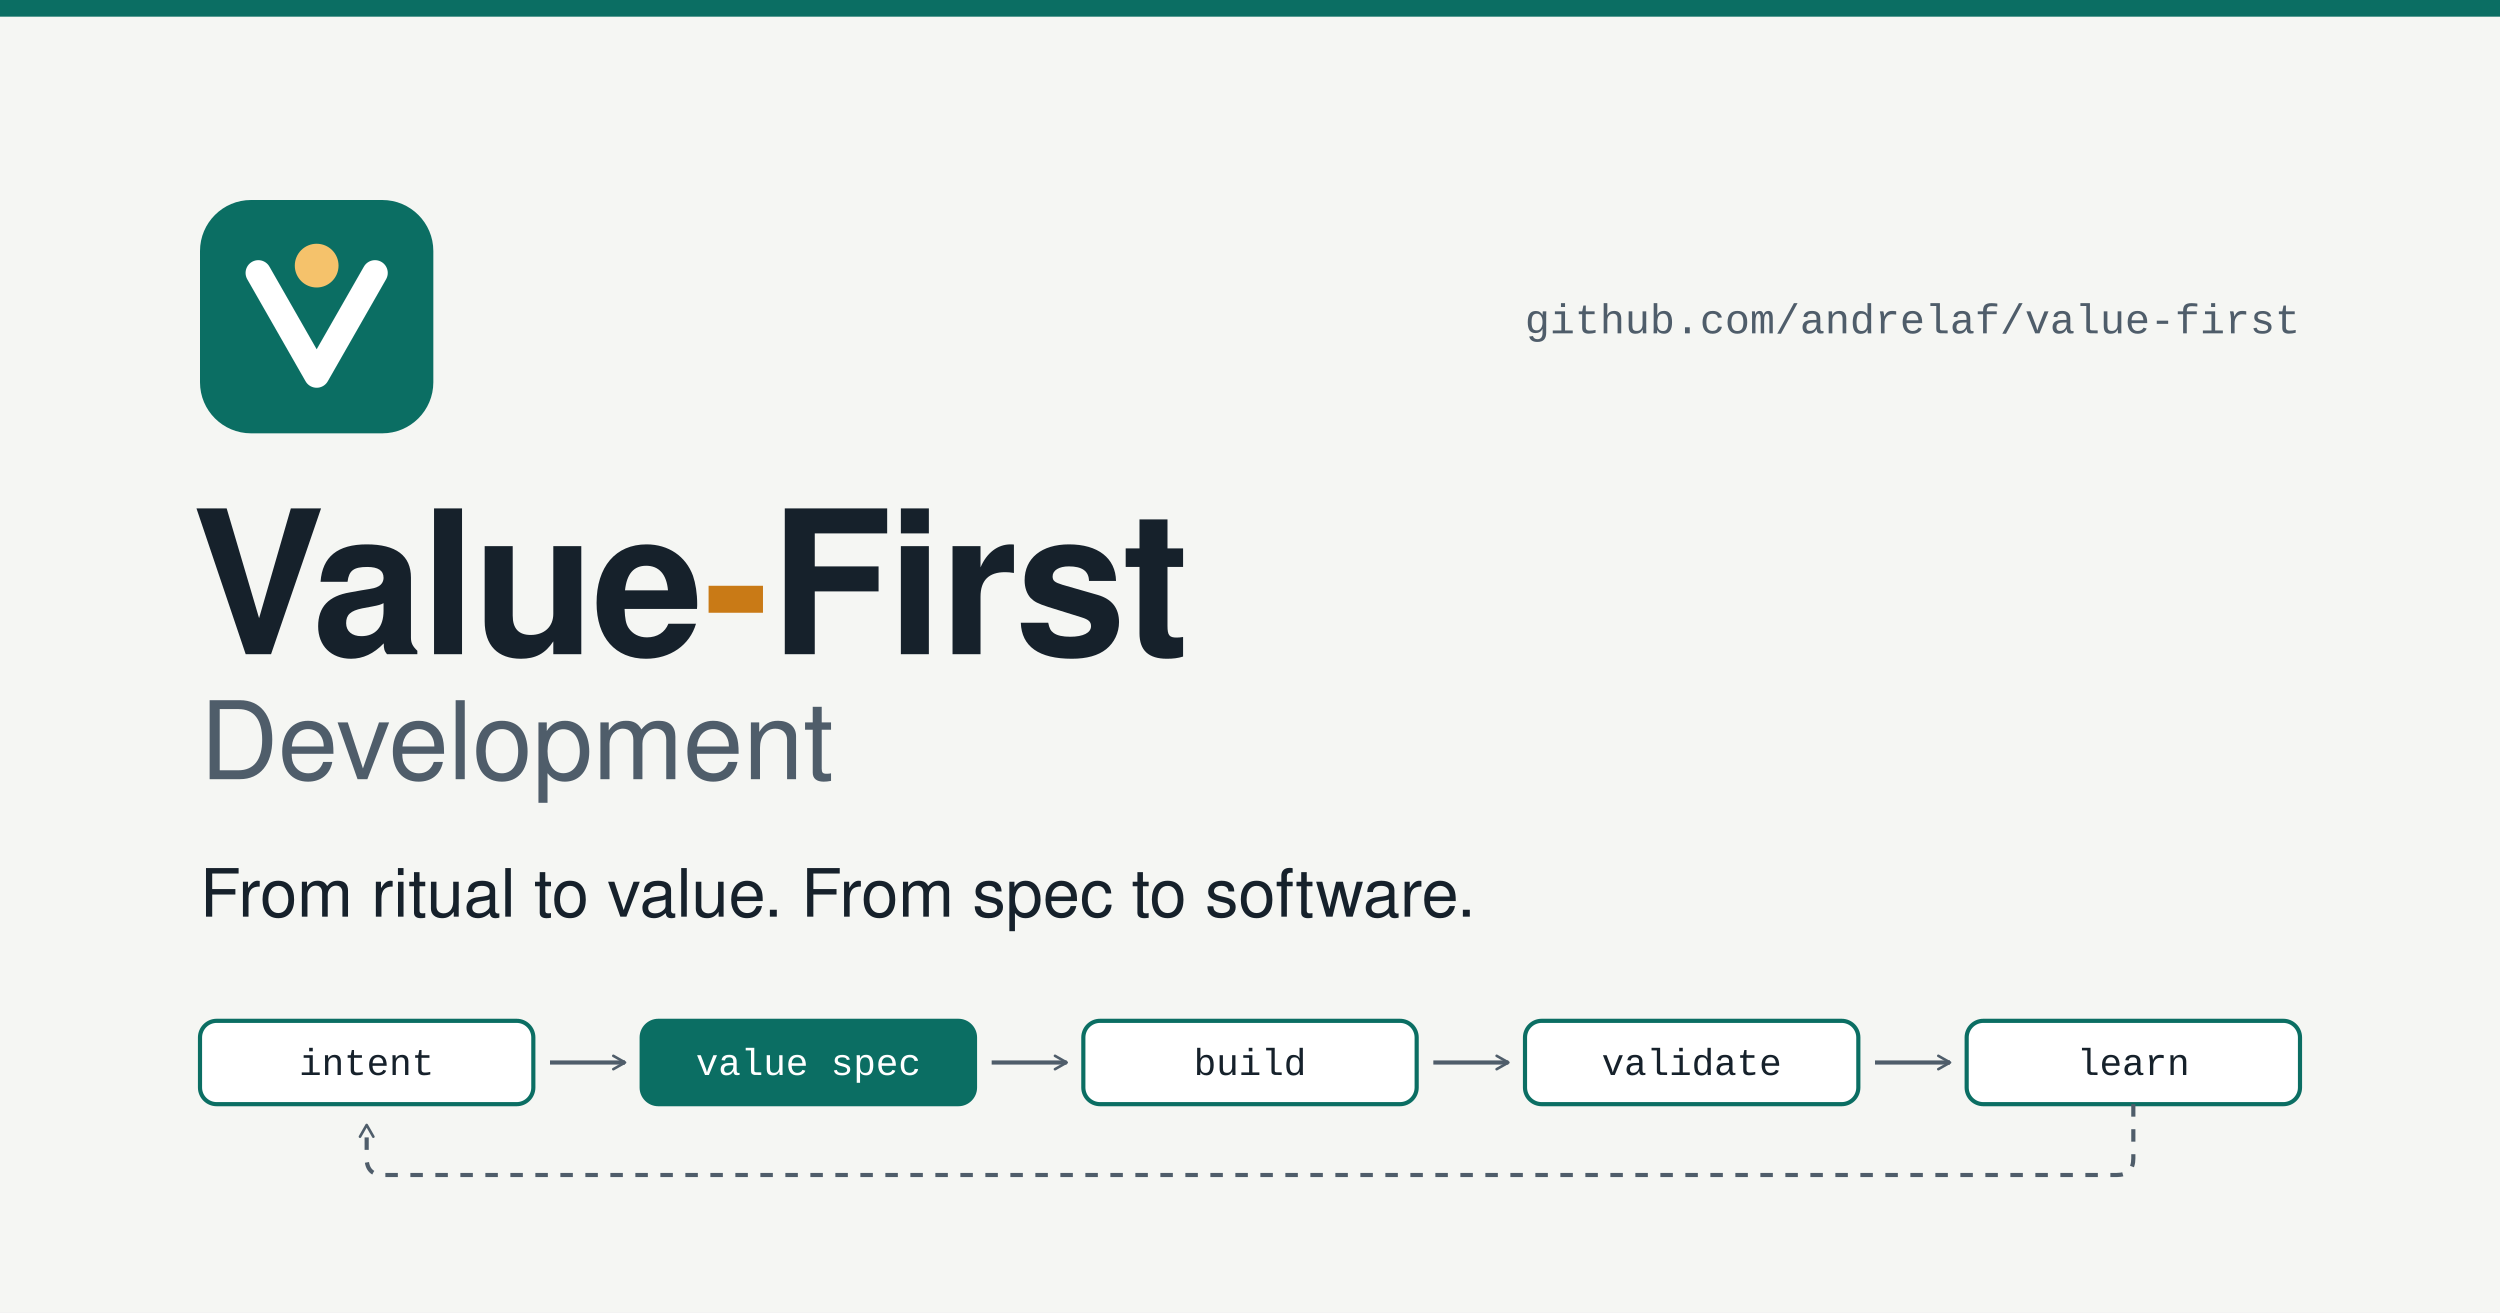
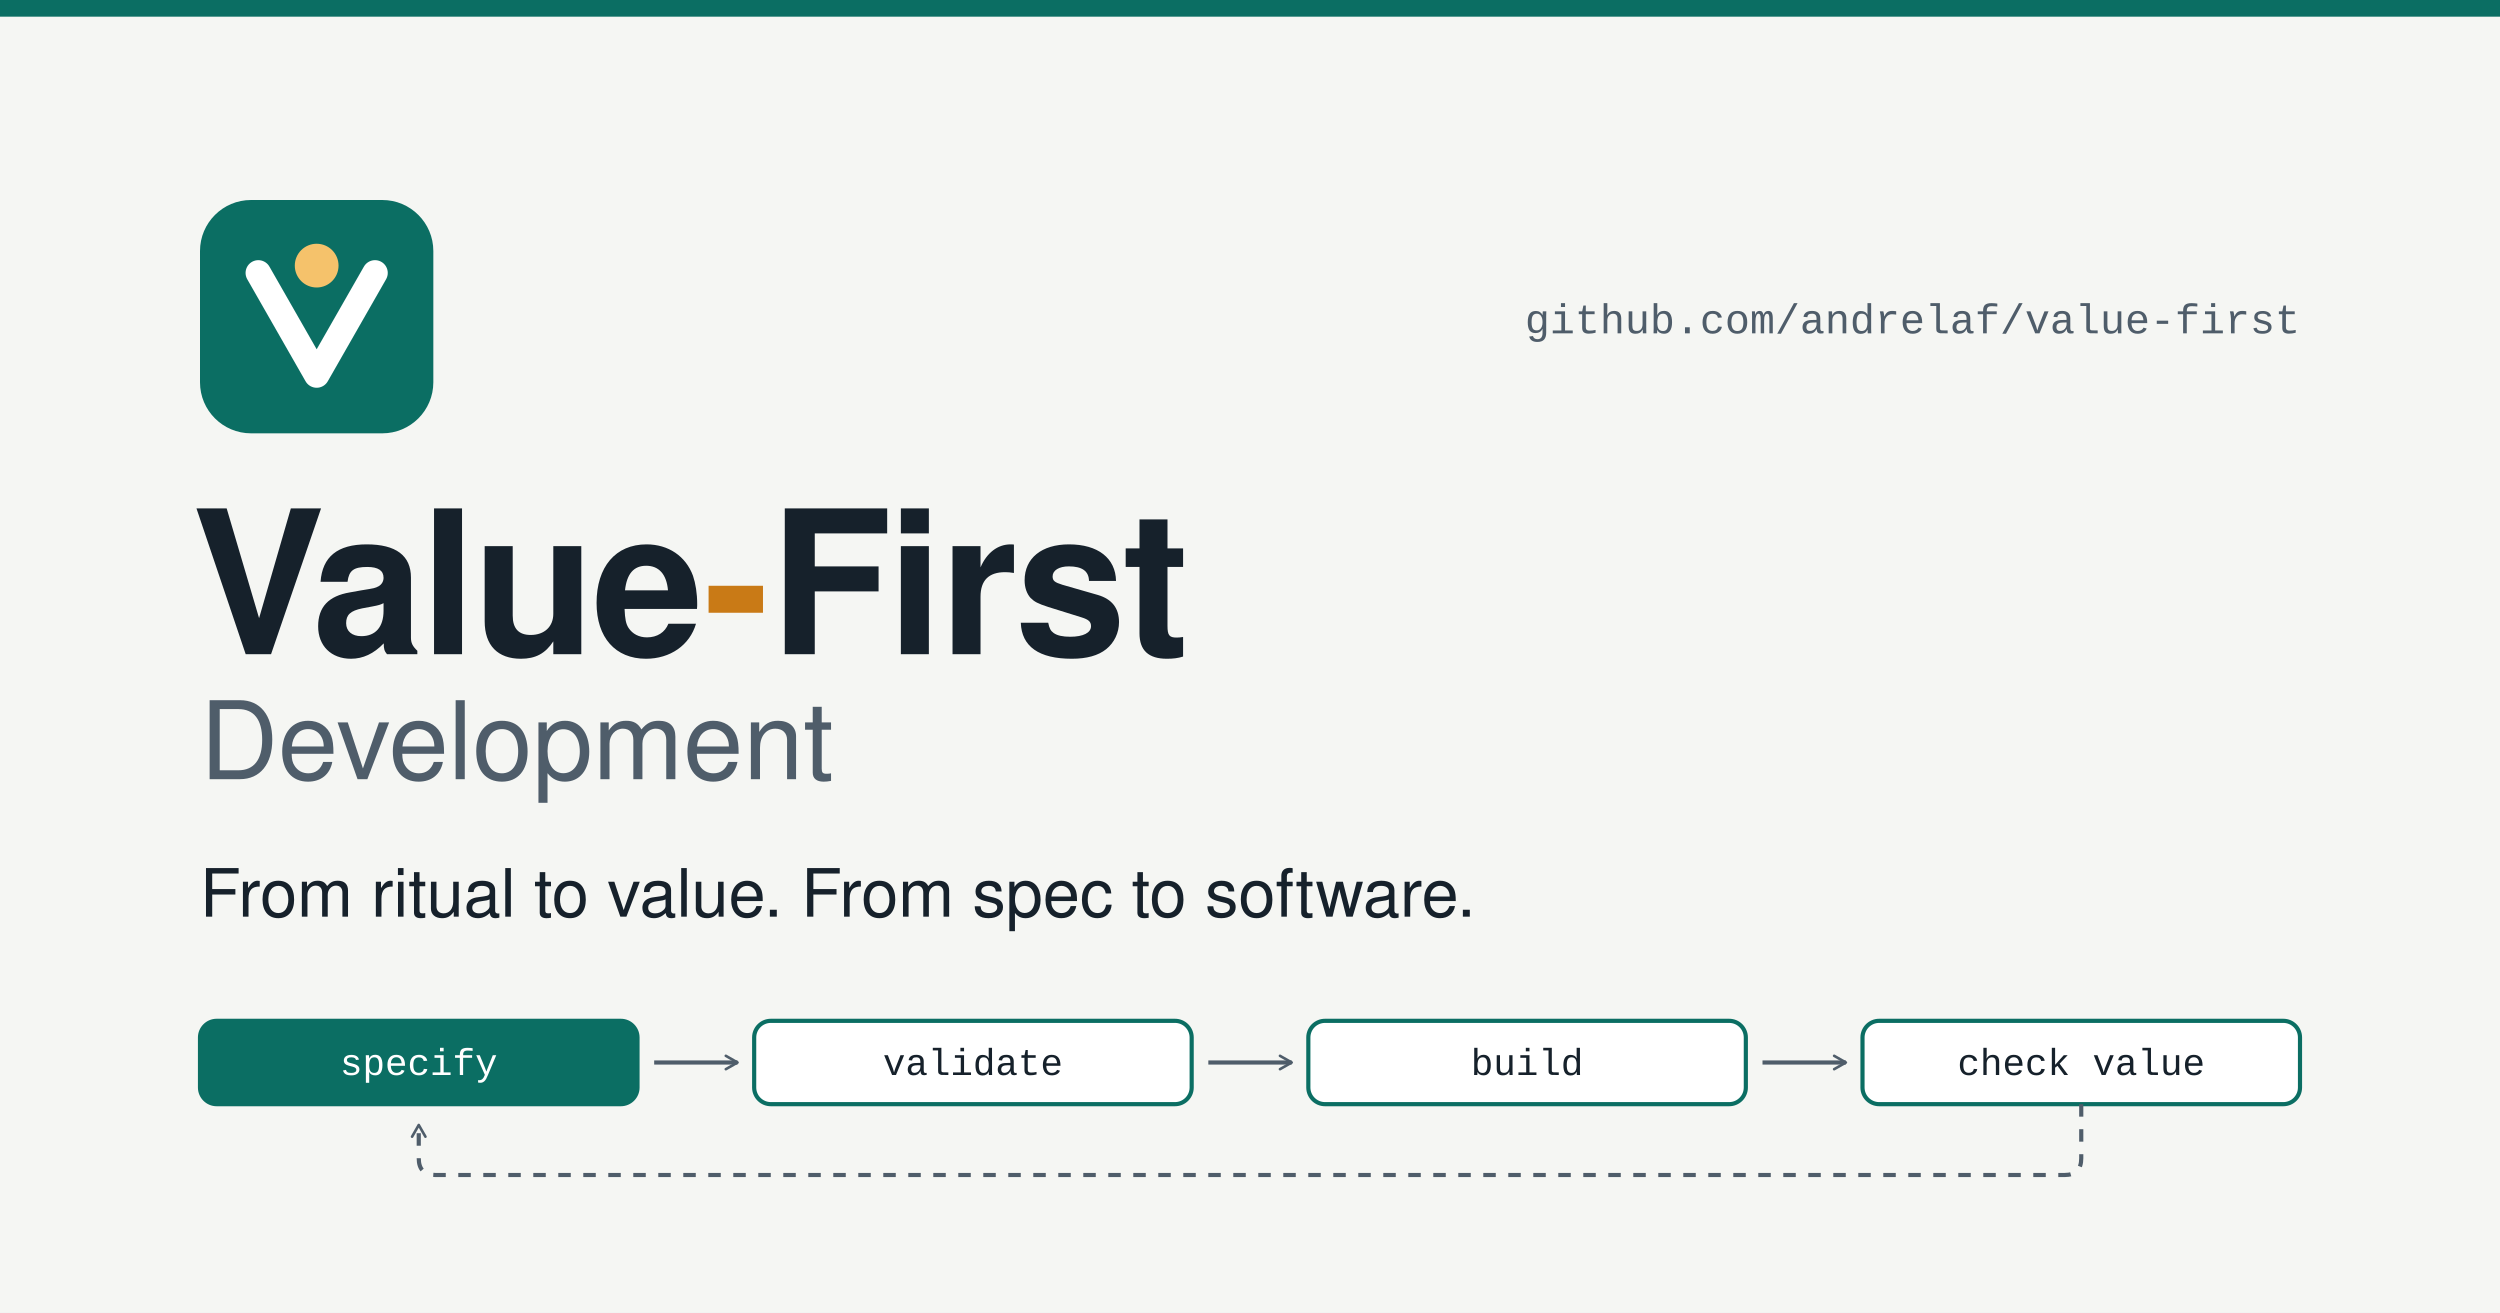
<svg xmlns="http://www.w3.org/2000/svg" viewBox="0 0 1200 630" width="1200" height="630" role="img" aria-labelledby="t d">
  <defs>
    <marker id="arrow" viewBox="0 0 10 10" refX="8" refY="5" markerWidth="8" markerHeight="8" markerUnits="userSpaceOnUse" orient="auto-start-reverse">
      <path d="M1 1 L8 5 L1 9" fill="none" stroke="#4F5D6A" stroke-width="1.6" stroke-linecap="round" stroke-linejoin="round" />
    </marker>
  </defs>
  <rect width="1200" height="630" fill="#F5F6F3" />
  <rect width="1200" height="8" fill="#0B6E63" />
  <g transform="translate(96 96) scale(3.5)">
    <rect width="32" height="32" rx="7" fill="#0B6E63" />
    <path d="M8 10 L16 24 L24 10" fill="none" stroke="#FFFFFF" stroke-width="3.5" stroke-linecap="round" stroke-linejoin="round" />
    <circle cx="16" cy="9" r="3" fill="#F5C26B" />
  </g>
  <text x="1104" y="160" text-anchor="end" font-family="'IBM Plex Mono', 'Cascadia Mono', Consolas, 'Courier New', monospace" font-size="20" fill="#4F5D6A">github.com/andrelaf/value-first</text>
  <text x="92" y="314" font-family="'IBM Plex Sans', 'Segoe UI', 'Helvetica Neue', Helvetica, Arial, sans-serif" font-size="96" font-weight="600" letter-spacing="-1.5" fill="#16212B">Value<tspan fill="#C97A16">-</tspan>First</text>
  <text x="96" y="374" font-family="'IBM Plex Sans', 'Segoe UI', 'Helvetica Neue', Helvetica, Arial, sans-serif" font-size="52" font-weight="400" fill="#4F5D6A">Development</text>
  <text x="96" y="440" font-family="'IBM Plex Sans', 'Segoe UI', 'Helvetica Neue', Helvetica, Arial, sans-serif" font-size="32" font-weight="400" fill="#16212B">From ritual to value. From spec to software.</text>
-   <rect x="96" y="490" width="160" height="40" rx="8" fill="#FFFFFF" stroke="#0B6E63" stroke-width="2" />
-   <text x="176" y="516" text-anchor="middle" font-family="'IBM Plex Mono', 'Cascadia Mono', Consolas, 'Courier New', monospace" font-size="18" fill="#16212B">intent</text>
-   <path d="M264 510 H300" stroke="#4F5D6A" stroke-width="2" fill="none" marker-end="url(#arrow)" />
-   <rect x="308" y="490" width="160" height="40" rx="8" fill="#0B6E63" stroke="#0B6E63" stroke-width="2" />
-   <text x="388" y="516" text-anchor="middle" font-family="'IBM Plex Mono', 'Cascadia Mono', Consolas, 'Courier New', monospace" font-size="18" fill="#FFFFFF">value spec</text>
-   <path d="M476 510 H512" stroke="#4F5D6A" stroke-width="2" fill="none" marker-end="url(#arrow)" />
-   <rect x="520" y="490" width="160" height="40" rx="8" fill="#FFFFFF" stroke="#0B6E63" stroke-width="2" />
-   <text x="600" y="516" text-anchor="middle" font-family="'IBM Plex Mono', 'Cascadia Mono', Consolas, 'Courier New', monospace" font-size="18" fill="#16212B">build</text>
-   <path d="M688 510 H724" stroke="#4F5D6A" stroke-width="2" fill="none" marker-end="url(#arrow)" />
-   <rect x="732" y="490" width="160" height="40" rx="8" fill="#FFFFFF" stroke="#0B6E63" stroke-width="2" />
-   <text x="812" y="516" text-anchor="middle" font-family="'IBM Plex Mono', 'Cascadia Mono', Consolas, 'Courier New', monospace" font-size="18" fill="#16212B">validate</text>
-   <path d="M900 510 H936" stroke="#4F5D6A" stroke-width="2" fill="none" marker-end="url(#arrow)" />
-   <rect x="944" y="490" width="160" height="40" rx="8" fill="#FFFFFF" stroke="#0B6E63" stroke-width="2" />
-   <text x="1024" y="516" text-anchor="middle" font-family="'IBM Plex Mono', 'Cascadia Mono', Consolas, 'Courier New', monospace" font-size="18" fill="#16212B">learn</text>
-   <path d="M1024 530 V556 Q1024 564 1016 564 H184 Q176 564 176 556 V540" stroke="#4F5D6A" stroke-width="2" stroke-dasharray="6 6" fill="none" marker-end="url(#arrow)" />
+   <rect x="96" y="490" width="210" height="40" rx="8" fill="#0B6E63" stroke="#0B6E63" stroke-width="2" />
+   <text x="201" y="516" text-anchor="middle" font-family="'IBM Plex Mono', 'Cascadia Mono', Consolas, 'Courier New', monospace" font-size="18" fill="#FFFFFF">specify</text>
+   <path d="M314 510 H354" stroke="#4F5D6A" stroke-width="2" fill="none" marker-end="url(#arrow)" />
+   <rect x="362" y="490" width="210" height="40" rx="8" fill="#FFFFFF" stroke="#0B6E63" stroke-width="2" />
+   <text x="467" y="516" text-anchor="middle" font-family="'IBM Plex Mono', 'Cascadia Mono', Consolas, 'Courier New', monospace" font-size="18" fill="#16212B">validate</text>
+   <path d="M580 510 H620" stroke="#4F5D6A" stroke-width="2" fill="none" marker-end="url(#arrow)" />
+   <rect x="628" y="490" width="210" height="40" rx="8" fill="#FFFFFF" stroke="#0B6E63" stroke-width="2" />
+   <text x="733" y="516" text-anchor="middle" font-family="'IBM Plex Mono', 'Cascadia Mono', Consolas, 'Courier New', monospace" font-size="18" fill="#16212B">build</text>
+   <path d="M846 510 H886" stroke="#4F5D6A" stroke-width="2" fill="none" marker-end="url(#arrow)" />
+   <rect x="894" y="490" width="210" height="40" rx="8" fill="#FFFFFF" stroke="#0B6E63" stroke-width="2" />
+   <text x="999" y="516" text-anchor="middle" font-family="'IBM Plex Mono', 'Cascadia Mono', Consolas, 'Courier New', monospace" font-size="18" fill="#16212B">check value</text>
+   <path d="M999 530 V556 Q999 564 991 564 H209 Q201 564 201 556 V540" stroke="#4F5D6A" stroke-width="2" stroke-dasharray="6 6" fill="none" marker-end="url(#arrow)" />
</svg>
